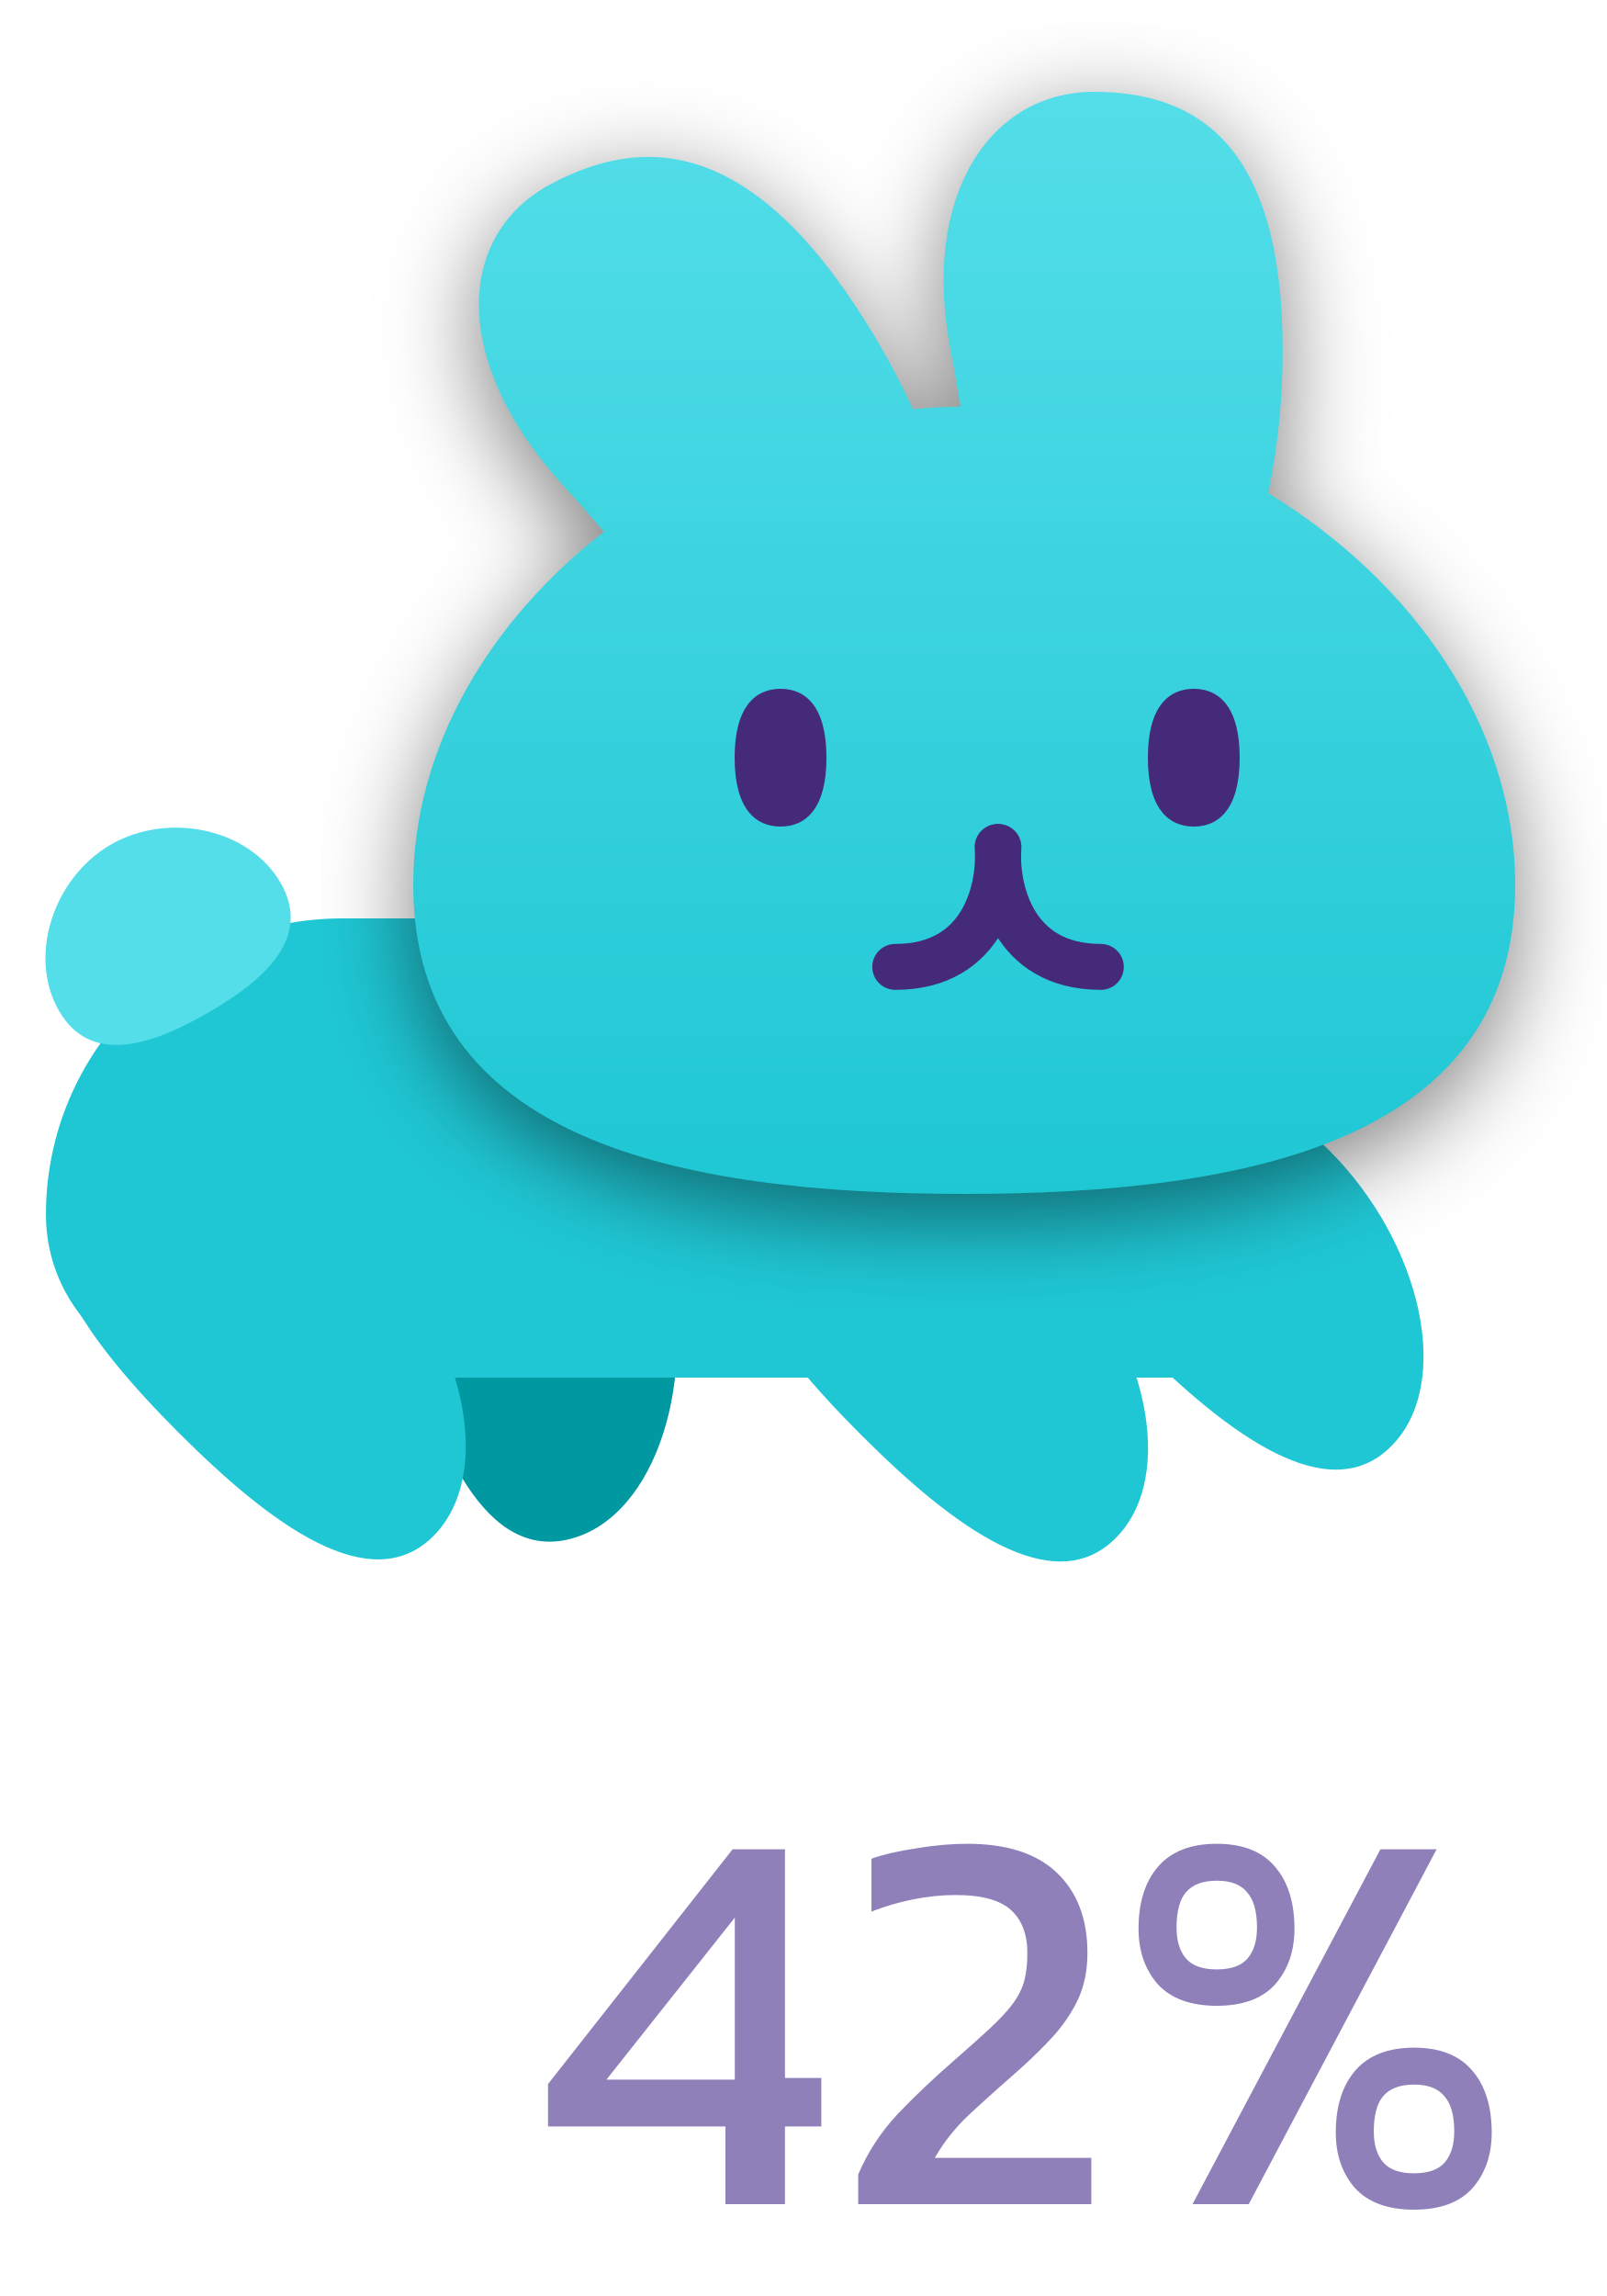
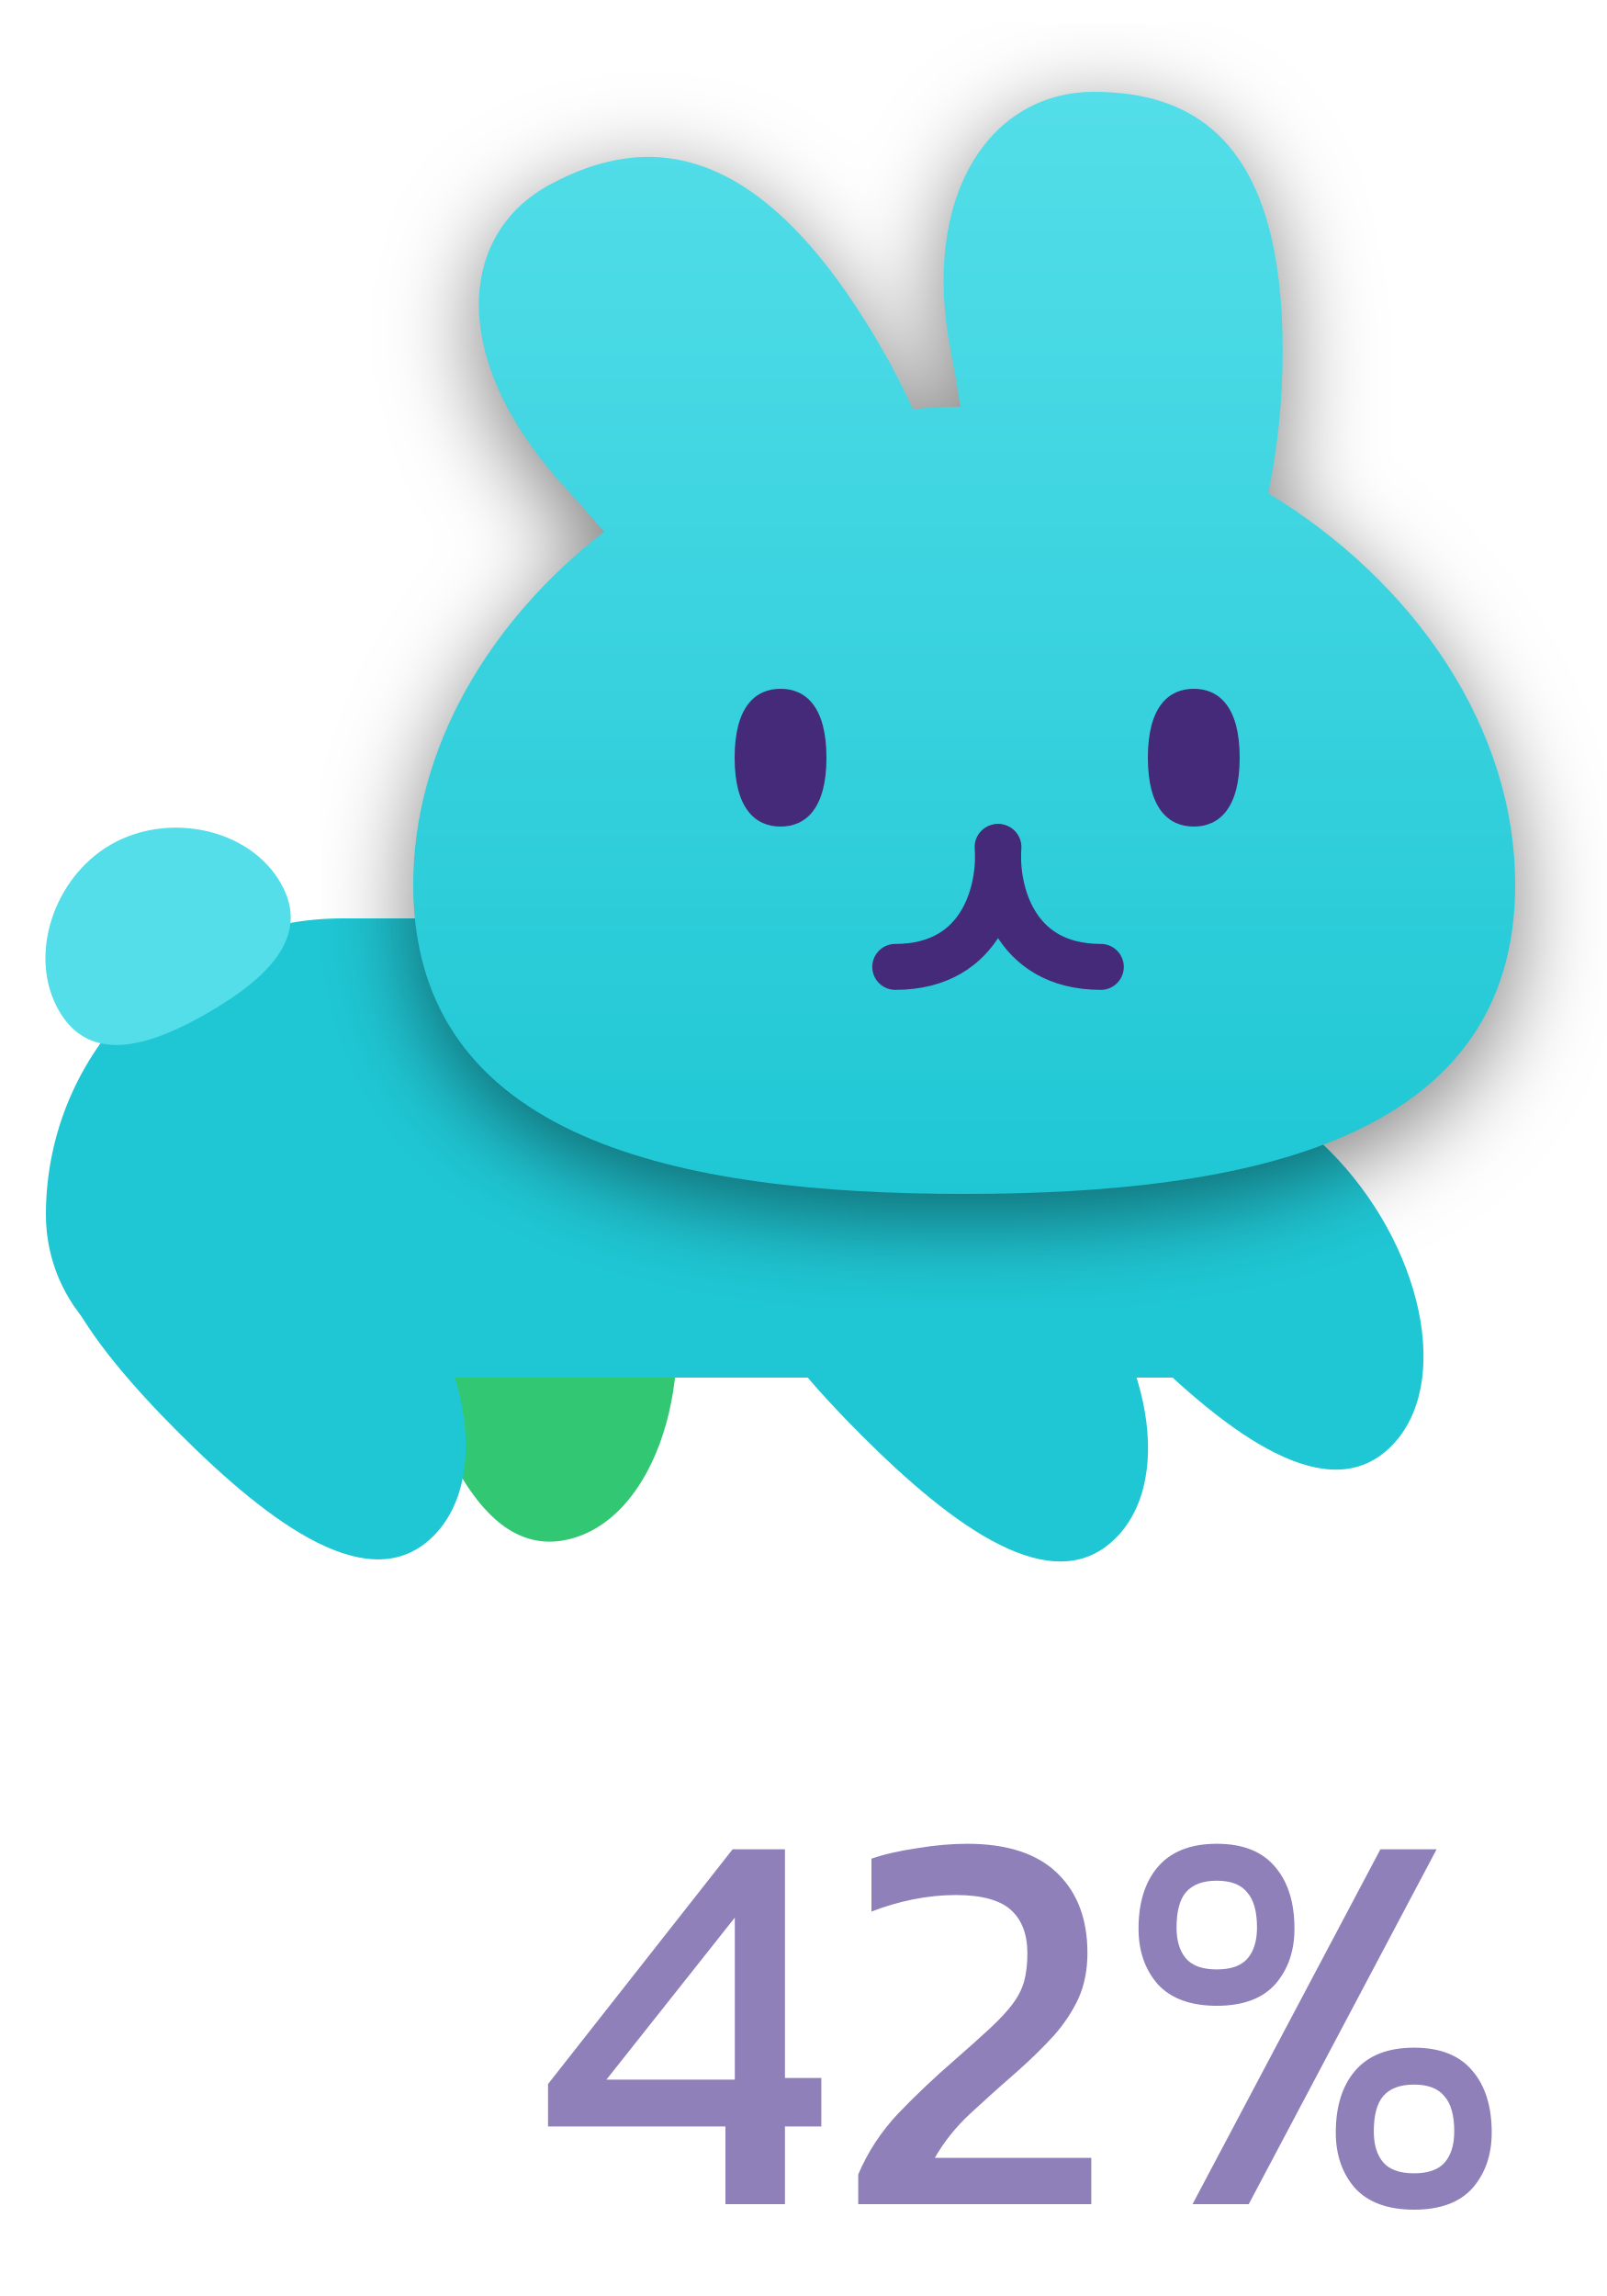
<svg xmlns="http://www.w3.org/2000/svg" width="35" height="50" viewBox="0 0 35 50" fill="none">
-   <path d="M9.588 22.865C7.729 23.363 8.025 26.033 8.764 28.79C9.502 31.546 10.581 34.006 12.44 33.508C14.299 33.01 15.233 30.01 14.495 27.254C13.756 24.498 11.447 22.367 9.588 22.865Z" fill="#0098A1" />
+   <path d="M9.588 22.865C7.729 23.363 8.025 26.033 8.764 28.79C9.502 31.546 10.581 34.006 12.44 33.508C14.299 33.01 15.233 30.01 14.495 27.254C13.756 24.498 11.447 22.367 9.588 22.865Z" fill="#32c773" />
  <path d="M1 26.452C1 22.889 3.888 20 7.452 20H13V30H4.548C2.589 30 1 28.411 1 26.452Z" fill="#1FC7D4" />
  <path d="M6.111 19.225C6.797 20.412 5.778 21.334 4.528 22.056C3.278 22.778 1.97 23.199 1.284 22.011C0.599 20.824 1.163 19.115 2.413 18.393C3.663 17.672 5.425 18.037 6.111 19.225Z" fill="#53DEE9" />
  <path d="M1.647 25.66C0.286 27.021 1.878 29.185 3.895 31.203C5.913 33.221 8.077 34.812 9.438 33.452C10.799 32.091 10.108 29.025 8.091 27.008C6.073 24.99 3.007 24.299 1.647 25.66Z" fill="#1FC7D4" />
  <rect width="1" height="10" transform="matrix(-1 0 0 1 14 20)" fill="#1FC7D4" />
  <rect x="9" y="20" width="17" height="10" fill="#1FC7D4" />
  <path d="M16.507 25.706C15.146 27.067 16.738 29.231 18.756 31.249C20.773 33.267 22.938 34.858 24.298 33.497C25.659 32.137 24.968 29.071 22.951 27.053C20.933 25.036 17.868 24.345 16.507 25.706Z" fill="#1FC7D4" />
  <path d="M22.507 23.706C21.146 25.067 22.738 27.231 24.756 29.249C26.773 31.267 28.938 32.858 30.298 31.497C31.659 30.137 30.968 27.071 28.951 25.053C26.933 23.036 23.868 22.345 22.507 23.706Z" fill="#1FC7D4" />
  <g filter="url(#filter0_d)">
    <path fill-rule="evenodd" clip-rule="evenodd" d="M20.705 7.634C20.781 8.027 20.852 8.438 20.919 8.857C20.573 8.86 20.227 8.877 19.884 8.909C19.603 8.295 19.269 7.672 18.884 7.053C16.396 3.051 14.062 2.901 11.989 4.013C9.915 5.124 9.811 7.896 12.283 10.592C12.57 10.905 12.863 11.238 13.157 11.58C10.66 13.516 9 16.291 9 19.27C9 24.829 14.785 26 21 26C27.215 26 33 24.829 33 19.27C33 15.828 30.784 12.658 27.621 10.741C27.824 9.785 27.936 8.735 27.936 7.634C27.936 3.172 26.095 2 23.824 2C21.553 2 20.051 4.271 20.705 7.634Z" fill="url(#paint0_linear_bunny_full)" />
  </g>
  <path d="M21.728 18.445C21.796 19.315 21.445 21.056 19.498 21.056" stroke="#452A7A" stroke-linecap="round" />
  <path d="M21.746 18.445C21.678 19.315 22.03 21.056 23.976 21.056" stroke="#452A7A" stroke-linecap="round" />
  <path d="M18 16.5C18 17.605 17.552 18 17 18C16.448 18 16 17.605 16 16.5C16 15.395 16.448 15 17 15C17.552 15 18 15.395 18 16.5Z" fill="#452A7A" />
  <path d="M27 16.5C27 17.605 26.552 18 26 18C25.448 18 25 17.605 25 16.5C25 15.395 25.448 15 26 15C26.552 15 27 15.395 27 16.5Z" fill="#452A7A" />
  <path d="M15.8 48V46.308H11.936V45.384L15.956 40.272H17.096V45.252H17.888V46.308H17.096V48H15.8ZM13.208 45.288H16.004V41.76L13.208 45.288ZM18.692 48V47.352C18.9 46.864 19.188 46.424 19.556 46.032C19.932 45.64 20.332 45.26 20.756 44.892C21.076 44.612 21.34 44.376 21.548 44.184C21.764 43.984 21.932 43.804 22.052 43.644C22.172 43.484 22.256 43.32 22.304 43.152C22.352 42.976 22.376 42.772 22.376 42.54C22.376 42.124 22.256 41.808 22.016 41.592C21.776 41.376 21.376 41.268 20.816 41.268C20.512 41.268 20.2 41.3 19.88 41.364C19.568 41.428 19.268 41.516 18.98 41.628V40.476C19.26 40.38 19.592 40.304 19.976 40.248C20.36 40.184 20.724 40.152 21.068 40.152C21.932 40.152 22.584 40.364 23.024 40.788C23.464 41.212 23.684 41.792 23.684 42.528C23.684 42.896 23.62 43.224 23.492 43.512C23.364 43.792 23.188 44.06 22.964 44.316C22.74 44.564 22.48 44.82 22.184 45.084C21.816 45.404 21.468 45.716 21.14 46.02C20.82 46.316 20.56 46.64 20.36 46.992H23.768V48H18.692ZM26.501 43.68C25.933 43.68 25.505 43.524 25.217 43.212C24.937 42.892 24.797 42.488 24.797 42C24.797 41.432 24.937 40.984 25.217 40.656C25.505 40.32 25.933 40.152 26.501 40.152C27.069 40.152 27.493 40.32 27.773 40.656C28.053 40.984 28.193 41.432 28.193 42C28.193 42.488 28.053 42.892 27.773 43.212C27.493 43.524 27.069 43.68 26.501 43.68ZM25.973 48L30.065 40.272H31.289L27.197 48H25.973ZM26.501 42.888C26.813 42.888 27.037 42.808 27.173 42.648C27.309 42.488 27.377 42.264 27.377 41.976C27.377 41.624 27.305 41.368 27.161 41.208C27.025 41.04 26.805 40.956 26.501 40.956C26.197 40.956 25.973 41.04 25.829 41.208C25.693 41.368 25.625 41.624 25.625 41.976C25.625 42.264 25.693 42.488 25.829 42.648C25.965 42.808 26.189 42.888 26.501 42.888ZM30.797 48.12C30.229 48.12 29.801 47.964 29.513 47.652C29.233 47.332 29.093 46.928 29.093 46.44C29.093 45.872 29.233 45.424 29.513 45.096C29.801 44.76 30.229 44.592 30.797 44.592C31.365 44.592 31.789 44.76 32.069 45.096C32.349 45.424 32.489 45.872 32.489 46.44C32.489 46.928 32.349 47.332 32.069 47.652C31.789 47.964 31.365 48.12 30.797 48.12ZM30.797 47.328C31.109 47.328 31.333 47.248 31.469 47.088C31.605 46.928 31.673 46.704 31.673 46.416C31.673 46.064 31.601 45.808 31.457 45.648C31.321 45.48 31.101 45.396 30.797 45.396C30.493 45.396 30.269 45.48 30.125 45.648C29.989 45.808 29.921 46.064 29.921 46.416C29.921 46.704 29.989 46.928 30.125 47.088C30.261 47.248 30.485 47.328 30.797 47.328Z" fill="#8F80BA" />
  <defs>
    <filter id="filter0_d" x="7" y="0.5" width="28" height="28" filterUnits="userSpaceOnUse" color-interpolation-filters="sRGB">
      <feFlood flood-opacity="0" result="BackgroundImageFix" />
      <feColorMatrix in="SourceAlpha" type="matrix" values="0 0 0 0 0 0 0 0 0 0 0 0 0 0 0 0 0 0 127 0" />
      <feOffset dy="0.5" />
      <feGaussianBlur stdDeviation="1" />
      <feColorMatrix type="matrix" values="0 0 0 0 0 0 0 0 0 0 0 0 0 0 0 0 0 0 0.5 0" />
      <feBlend mode="normal" in2="BackgroundImageFix" result="effect1_dropShadow" />
      <feBlend mode="normal" in="SourceGraphic" in2="effect1_dropShadow" result="shape" />
    </filter>
    <linearGradient id="paint0_linear_bunny_full" x1="21" y1="2" x2="21" y2="26" gradientUnits="userSpaceOnUse">
      <stop stop-color="#53DEE9" />
      <stop offset="1" stop-color="#1FC7D4" />
    </linearGradient>
  </defs>
</svg>
